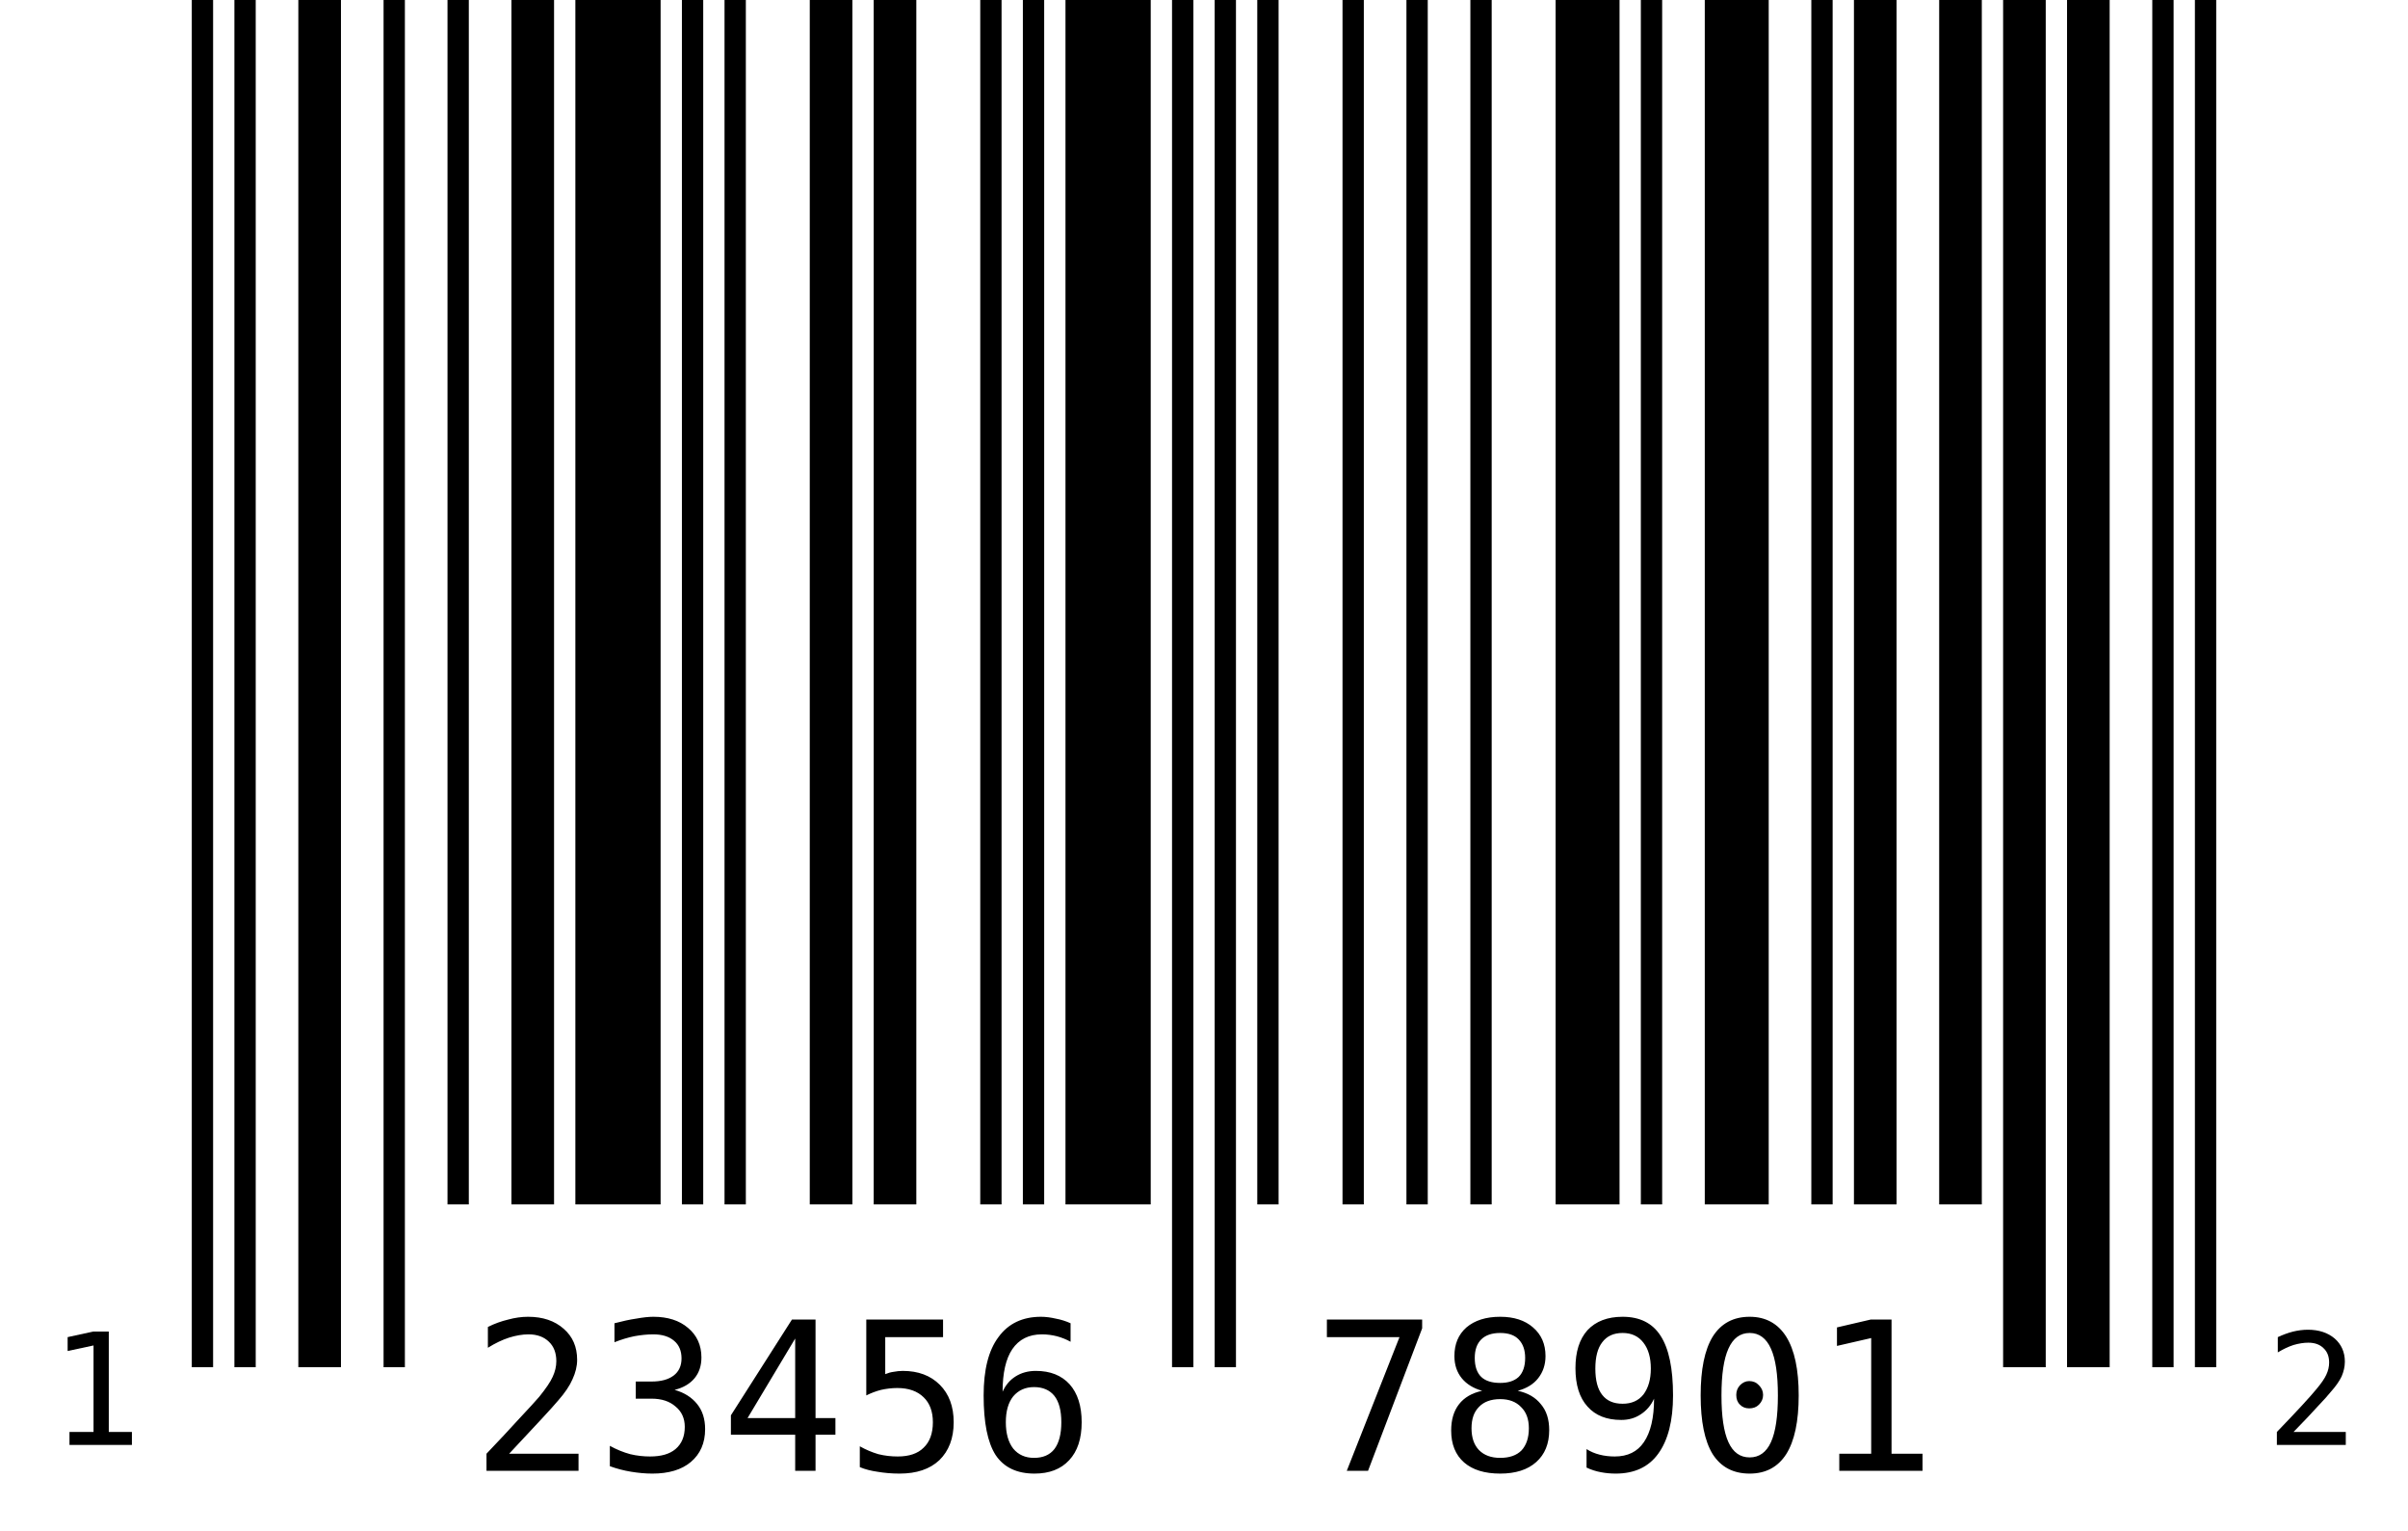
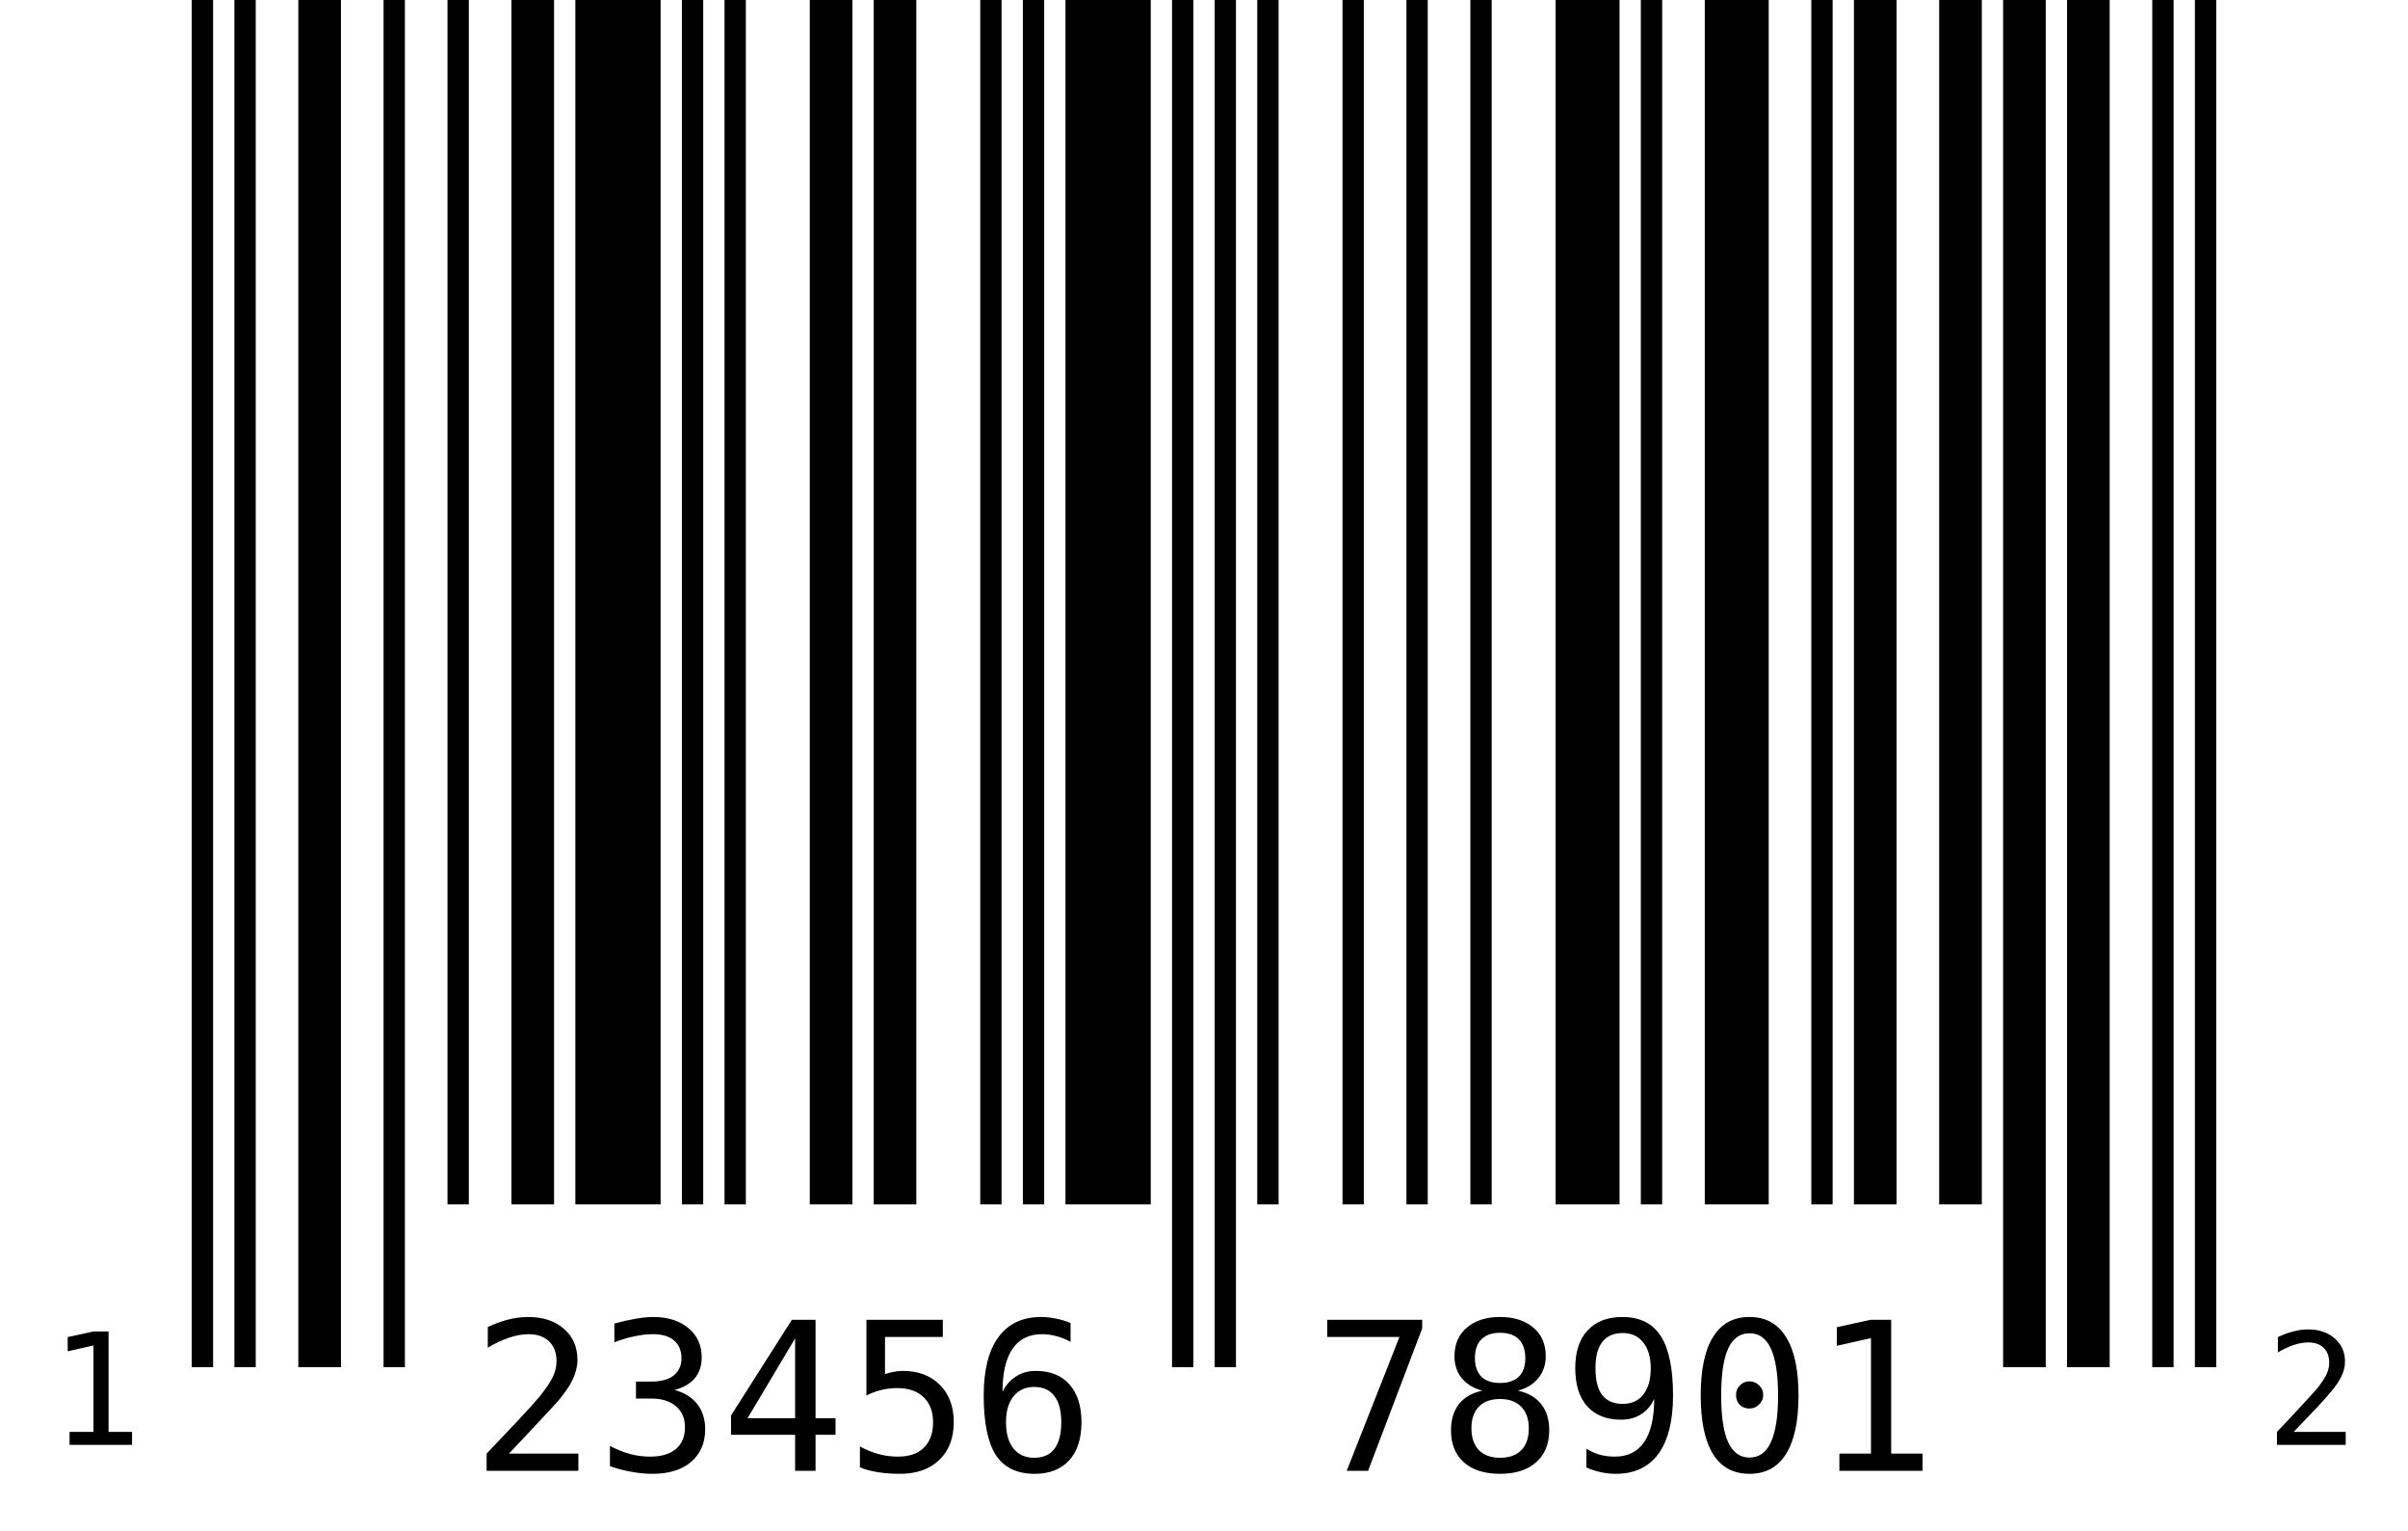
- <svg xmlns="http://www.w3.org/2000/svg" version="1.1" width="81.36" height="51.68">
-   <line x1="6.84" y1="0" x2="6.84" y2="46.18" stroke-width="0.72" style="stroke:rgb(0,0,0)" />
-   <line x1="8.28" y1="0" x2="8.28" y2="46.18" stroke-width="0.72" style="stroke:rgb(0,0,0)" />
-   <line x1="10.8" y1="0" x2="10.8" y2="46.18" stroke-width="1.44" style="stroke:rgb(0,0,0)" />
-   <line x1="13.32" y1="0" x2="13.32" y2="46.18" stroke-width="0.72" style="stroke:rgb(0,0,0)" />
-   <line x1="15.48" y1="0" x2="15.48" y2="40.68" stroke-width="0.72" style="stroke:rgb(0,0,0)" />
-   <line x1="18" y1="0" x2="18" y2="40.68" stroke-width="1.44" style="stroke:rgb(0,0,0)" />
-   <line x1="20.88" y1="0" x2="20.88" y2="40.68" stroke-width="2.88" style="stroke:rgb(0,0,0)" />
-   <line x1="23.4" y1="0" x2="23.4" y2="40.68" stroke-width="0.72" style="stroke:rgb(0,0,0)" />
-   <line x1="24.84" y1="0" x2="24.84" y2="40.68" stroke-width="0.72" style="stroke:rgb(0,0,0)" />
-   <line x1="28.08" y1="0" x2="28.08" y2="40.68" stroke-width="1.44" style="stroke:rgb(0,0,0)" />
-   <line x1="30.24" y1="0" x2="30.24" y2="40.68" stroke-width="1.44" style="stroke:rgb(0,0,0)" />
-   <line x1="33.48" y1="0" x2="33.48" y2="40.68" stroke-width="0.72" style="stroke:rgb(0,0,0)" />
-   <line x1="34.92" y1="0" x2="34.92" y2="40.68" stroke-width="0.72" style="stroke:rgb(0,0,0)" />
-   <line x1="37.44" y1="0" x2="37.44" y2="40.68" stroke-width="2.88" style="stroke:rgb(0,0,0)" />
-   <line x1="39.96" y1="0" x2="39.96" y2="46.18" stroke-width="0.72" style="stroke:rgb(0,0,0)" />
-   <line x1="41.4" y1="0" x2="41.4" y2="46.18" stroke-width="0.72" style="stroke:rgb(0,0,0)" />
-   <line x1="42.84" y1="0" x2="42.84" y2="40.68" stroke-width="0.72" style="stroke:rgb(0,0,0)" />
-   <line x1="45.72" y1="0" x2="45.72" y2="40.68" stroke-width="0.72" style="stroke:rgb(0,0,0)" />
-   <line x1="47.88" y1="0" x2="47.88" y2="40.68" stroke-width="0.72" style="stroke:rgb(0,0,0)" />
-   <line x1="50.04" y1="0" x2="50.04" y2="40.68" stroke-width="0.72" style="stroke:rgb(0,0,0)" />
-   <line x1="53.64" y1="0" x2="53.64" y2="40.68" stroke-width="2.16" style="stroke:rgb(0,0,0)" />
-   <line x1="55.8" y1="0" x2="55.8" y2="40.68" stroke-width="0.72" style="stroke:rgb(0,0,0)" />
-   <line x1="58.68" y1="0" x2="58.68" y2="40.68" stroke-width="2.16" style="stroke:rgb(0,0,0)" />
-   <line x1="61.56" y1="0" x2="61.56" y2="40.68" stroke-width="0.72" style="stroke:rgb(0,0,0)" />
-   <line x1="63.36" y1="0" x2="63.36" y2="40.68" stroke-width="1.44" style="stroke:rgb(0,0,0)" />
-   <line x1="66.24" y1="0" x2="66.24" y2="40.68" stroke-width="1.44" style="stroke:rgb(0,0,0)" />
-   <line x1="68.4" y1="0" x2="68.4" y2="46.18" stroke-width="1.44" style="stroke:rgb(0,0,0)" />
-   <line x1="70.56" y1="0" x2="70.56" y2="46.18" stroke-width="1.44" style="stroke:rgb(0,0,0)" />
-   <line x1="73.08" y1="0" x2="73.08" y2="46.18" stroke-width="0.72" style="stroke:rgb(0,0,0)" />
-   <line x1="74.52" y1="0" x2="74.52" y2="46.18" stroke-width="0.72" style="stroke:rgb(0,0,0)" />
-   <text x="3.24" y="48.805" font-size="5.25" style="font-family:monospace;text-anchor:middle;fill:rgb(0,0,0)">1</text>
-   <text x="26.46" y="49.68" font-size="7" style="font-family:monospace;text-anchor:middle;fill:rgb(0,0,0)">23456</text>
-   <text x="54.9" y="49.68" font-size="7" style="font-family:monospace;text-anchor:middle;fill:rgb(0,0,0)">78901</text>
-   <text x="78.12" y="48.805" font-size="5.25" style="font-family:monospace;text-anchor:middle;fill:rgb(0,0,0)">2</text>
+ <svg xmlns="http://www.w3.org/2000/svg" version="1.1" width="162" height="102.903">
+   <line x1="13.619" y1="0" x2="13.619" y2="91.951" stroke-width="1.434" style="stroke:rgb(0,0,0)" />
+   <line x1="16.487" y1="0" x2="16.487" y2="91.951" stroke-width="1.434" style="stroke:rgb(0,0,0)" />
+   <line x1="21.504" y1="0" x2="21.504" y2="91.951" stroke-width="2.867" style="stroke:rgb(0,0,0)" />
+   <line x1="26.522" y1="0" x2="26.522" y2="91.951" stroke-width="1.434" style="stroke:rgb(0,0,0)" />
+   <line x1="30.823" y1="0" x2="30.823" y2="81" stroke-width="1.434" style="stroke:rgb(0,0,0)" />
+   <line x1="35.841" y1="0" x2="35.841" y2="81" stroke-width="2.867" style="stroke:rgb(0,0,0)" />
+   <line x1="41.575" y1="0" x2="41.575" y2="81" stroke-width="5.735" style="stroke:rgb(0,0,0)" />
+   <line x1="46.593" y1="0" x2="46.593" y2="81" stroke-width="1.434" style="stroke:rgb(0,0,0)" />
+   <line x1="49.46" y1="0" x2="49.46" y2="81" stroke-width="1.434" style="stroke:rgb(0,0,0)" />
+   <line x1="55.912" y1="0" x2="55.912" y2="81" stroke-width="2.867" style="stroke:rgb(0,0,0)" />
+   <line x1="60.212" y1="0" x2="60.212" y2="81" stroke-width="2.867" style="stroke:rgb(0,0,0)" />
+   <line x1="66.664" y1="0" x2="66.664" y2="81" stroke-width="1.434" style="stroke:rgb(0,0,0)" />
+   <line x1="69.531" y1="0" x2="69.531" y2="81" stroke-width="1.434" style="stroke:rgb(0,0,0)" />
+   <line x1="74.549" y1="0" x2="74.549" y2="81" stroke-width="5.735" style="stroke:rgb(0,0,0)" />
+   <line x1="79.566" y1="0" x2="79.566" y2="91.951" stroke-width="1.434" style="stroke:rgb(0,0,0)" />
+   <line x1="82.434" y1="0" x2="82.434" y2="91.951" stroke-width="1.434" style="stroke:rgb(0,0,0)" />
+   <line x1="85.301" y1="0" x2="85.301" y2="81" stroke-width="1.434" style="stroke:rgb(0,0,0)" />
+   <line x1="91.035" y1="0" x2="91.035" y2="81" stroke-width="1.434" style="stroke:rgb(0,0,0)" />
+   <line x1="95.336" y1="0" x2="95.336" y2="81" stroke-width="1.434" style="stroke:rgb(0,0,0)" />
+   <line x1="99.637" y1="0" x2="99.637" y2="81" stroke-width="1.434" style="stroke:rgb(0,0,0)" />
+   <line x1="106.805" y1="0" x2="106.805" y2="81" stroke-width="4.301" style="stroke:rgb(0,0,0)" />
+   <line x1="111.106" y1="0" x2="111.106" y2="81" stroke-width="1.434" style="stroke:rgb(0,0,0)" />
+   <line x1="116.841" y1="0" x2="116.841" y2="81" stroke-width="4.301" style="stroke:rgb(0,0,0)" />
+   <line x1="122.575" y1="0" x2="122.575" y2="81" stroke-width="1.434" style="stroke:rgb(0,0,0)" />
+   <line x1="126.159" y1="0" x2="126.159" y2="81" stroke-width="2.867" style="stroke:rgb(0,0,0)" />
+   <line x1="131.894" y1="0" x2="131.894" y2="81" stroke-width="2.867" style="stroke:rgb(0,0,0)" />
+   <line x1="136.195" y1="0" x2="136.195" y2="91.951" stroke-width="2.867" style="stroke:rgb(0,0,0)" />
+   <line x1="140.496" y1="0" x2="140.496" y2="91.951" stroke-width="2.867" style="stroke:rgb(0,0,0)" />
+   <line x1="145.513" y1="0" x2="145.513" y2="91.951" stroke-width="1.434" style="stroke:rgb(0,0,0)" />
+   <line x1="148.381" y1="0" x2="148.381" y2="91.951" stroke-width="1.434" style="stroke:rgb(0,0,0)" />
+   <text x="6.451" y="97.178" font-size="10.454" style="font-family:monospace;text-anchor:middle;fill:rgb(0,0,0)">1</text>
+   <text x="52.686" y="98.92" font-size="13.938" style="font-family:monospace;text-anchor:middle;fill:rgb(0,0,0)">23456</text>
+   <text x="109.314" y="98.92" font-size="13.938" style="font-family:monospace;text-anchor:middle;fill:rgb(0,0,0)">78901</text>
+   <text x="155.549" y="97.178" font-size="10.454" style="font-family:monospace;text-anchor:middle;fill:rgb(0,0,0)">2</text>
</svg>
